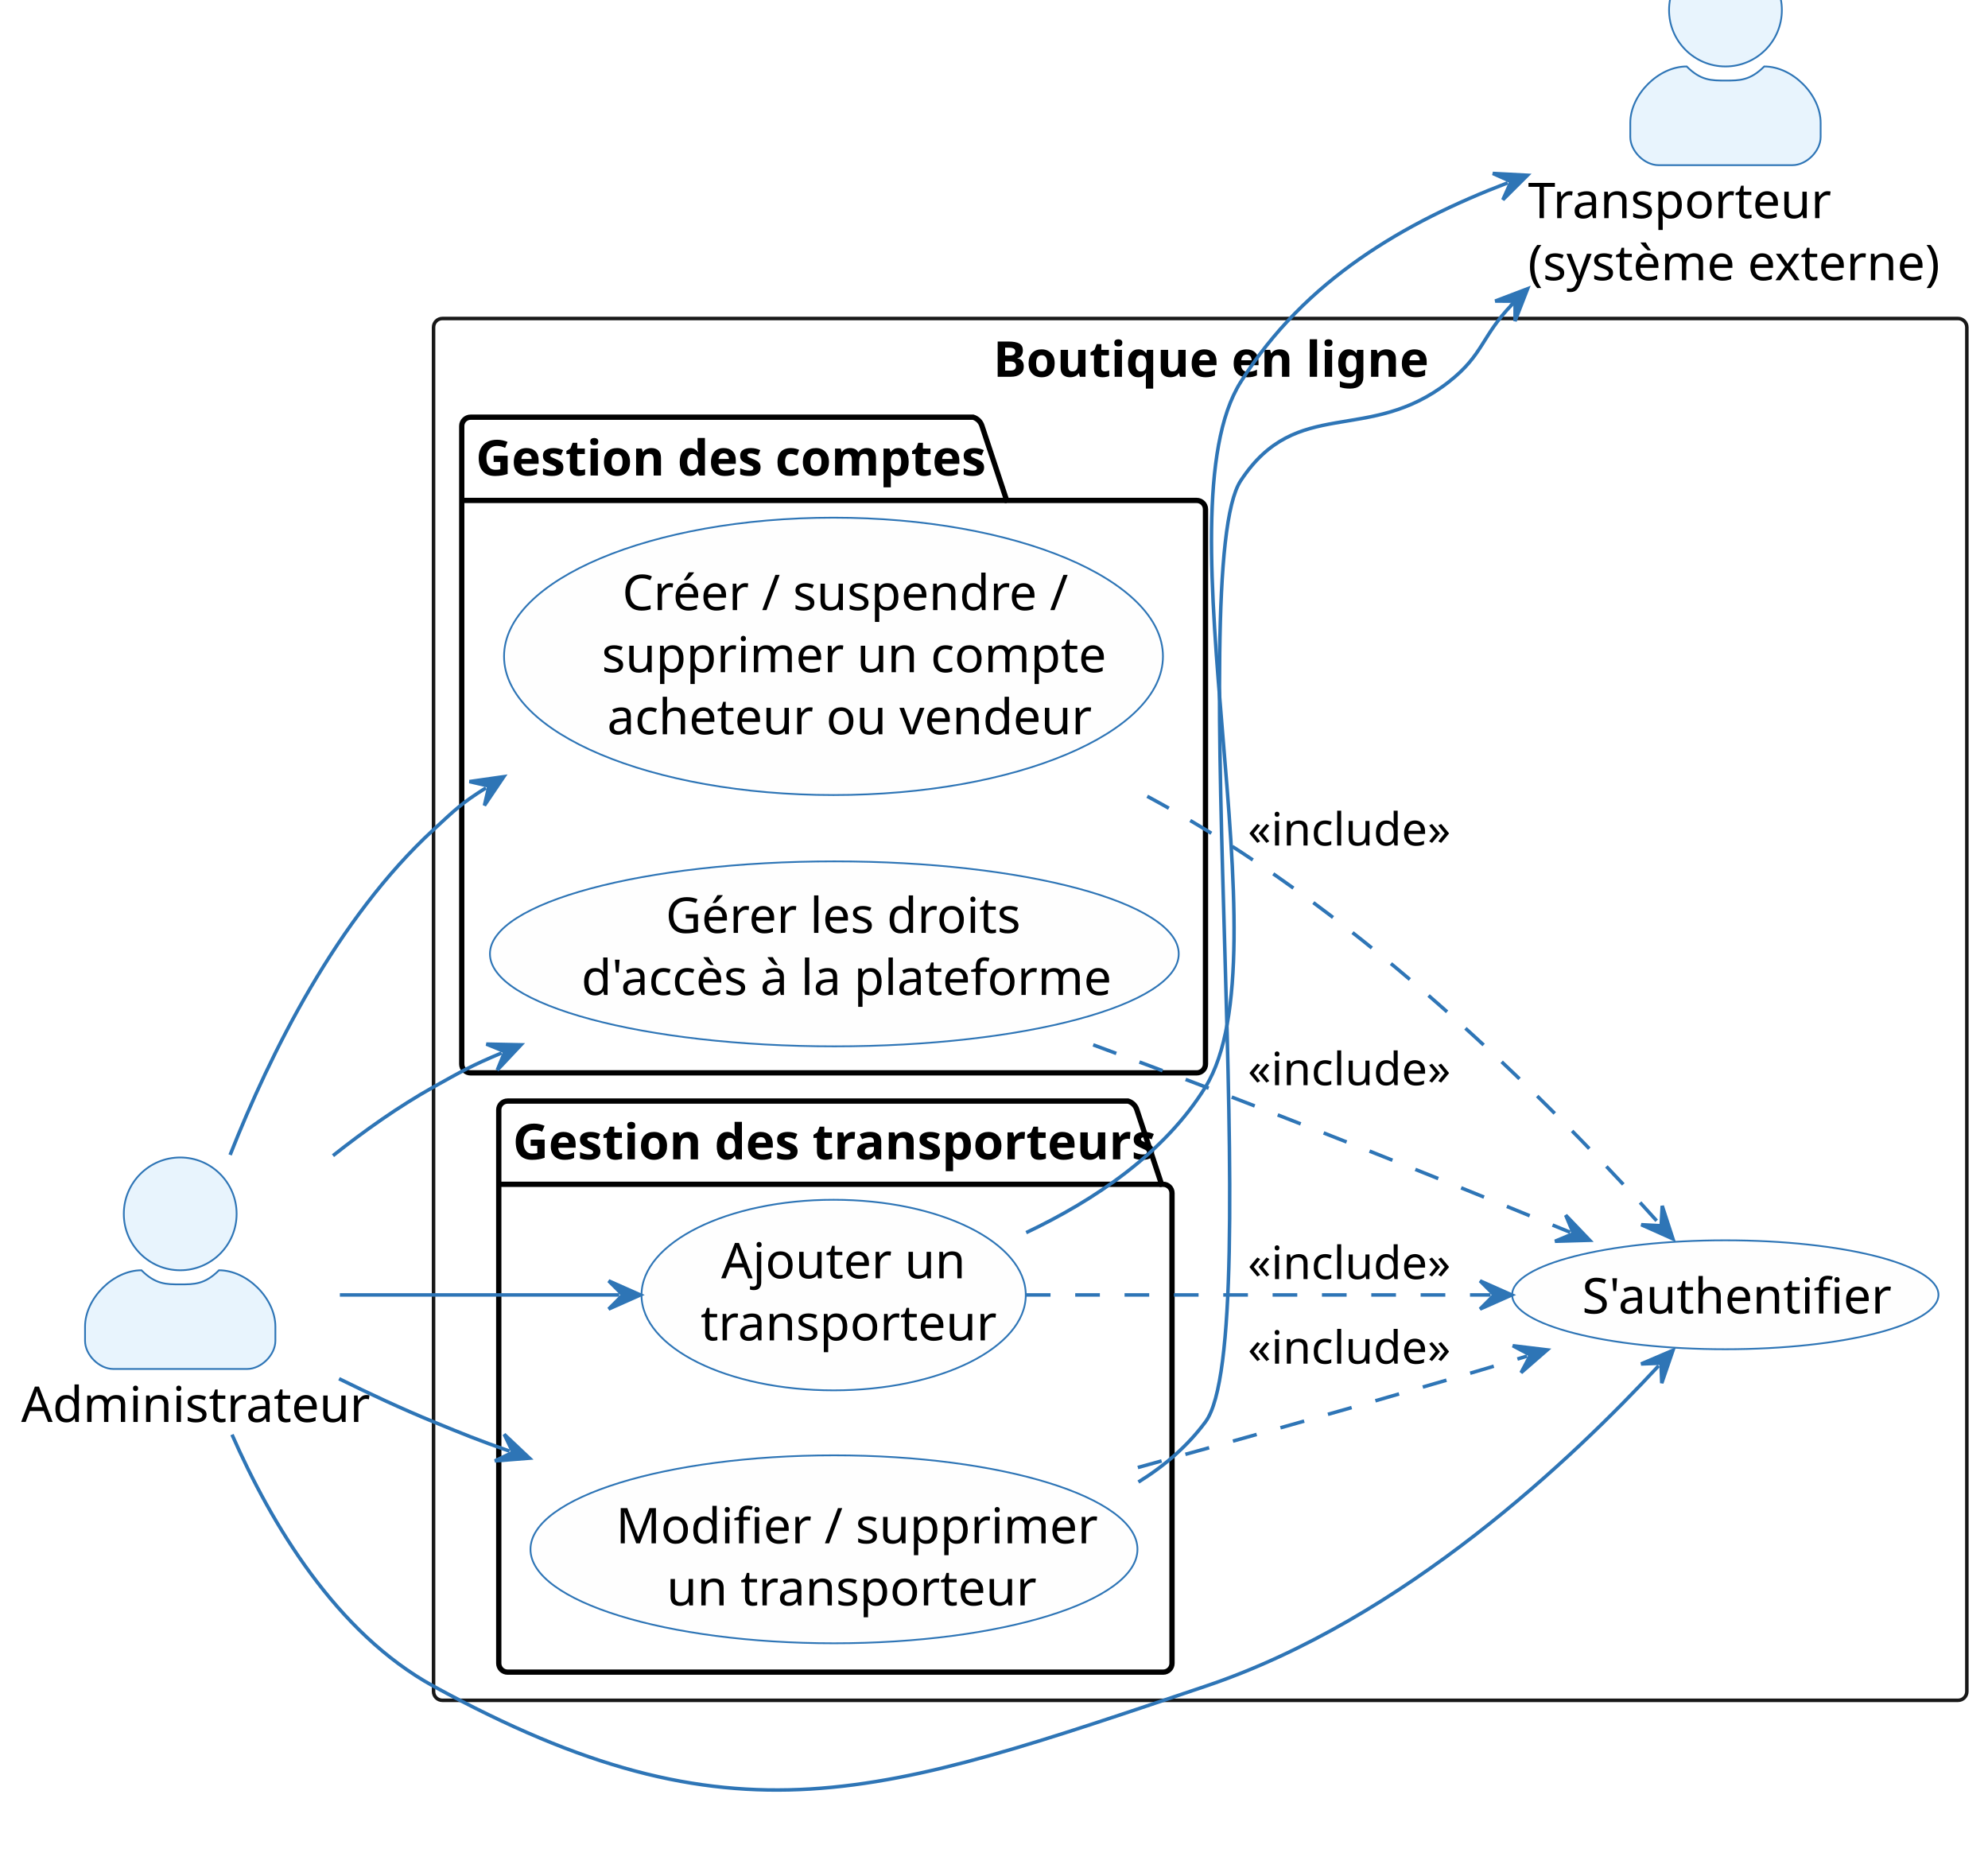
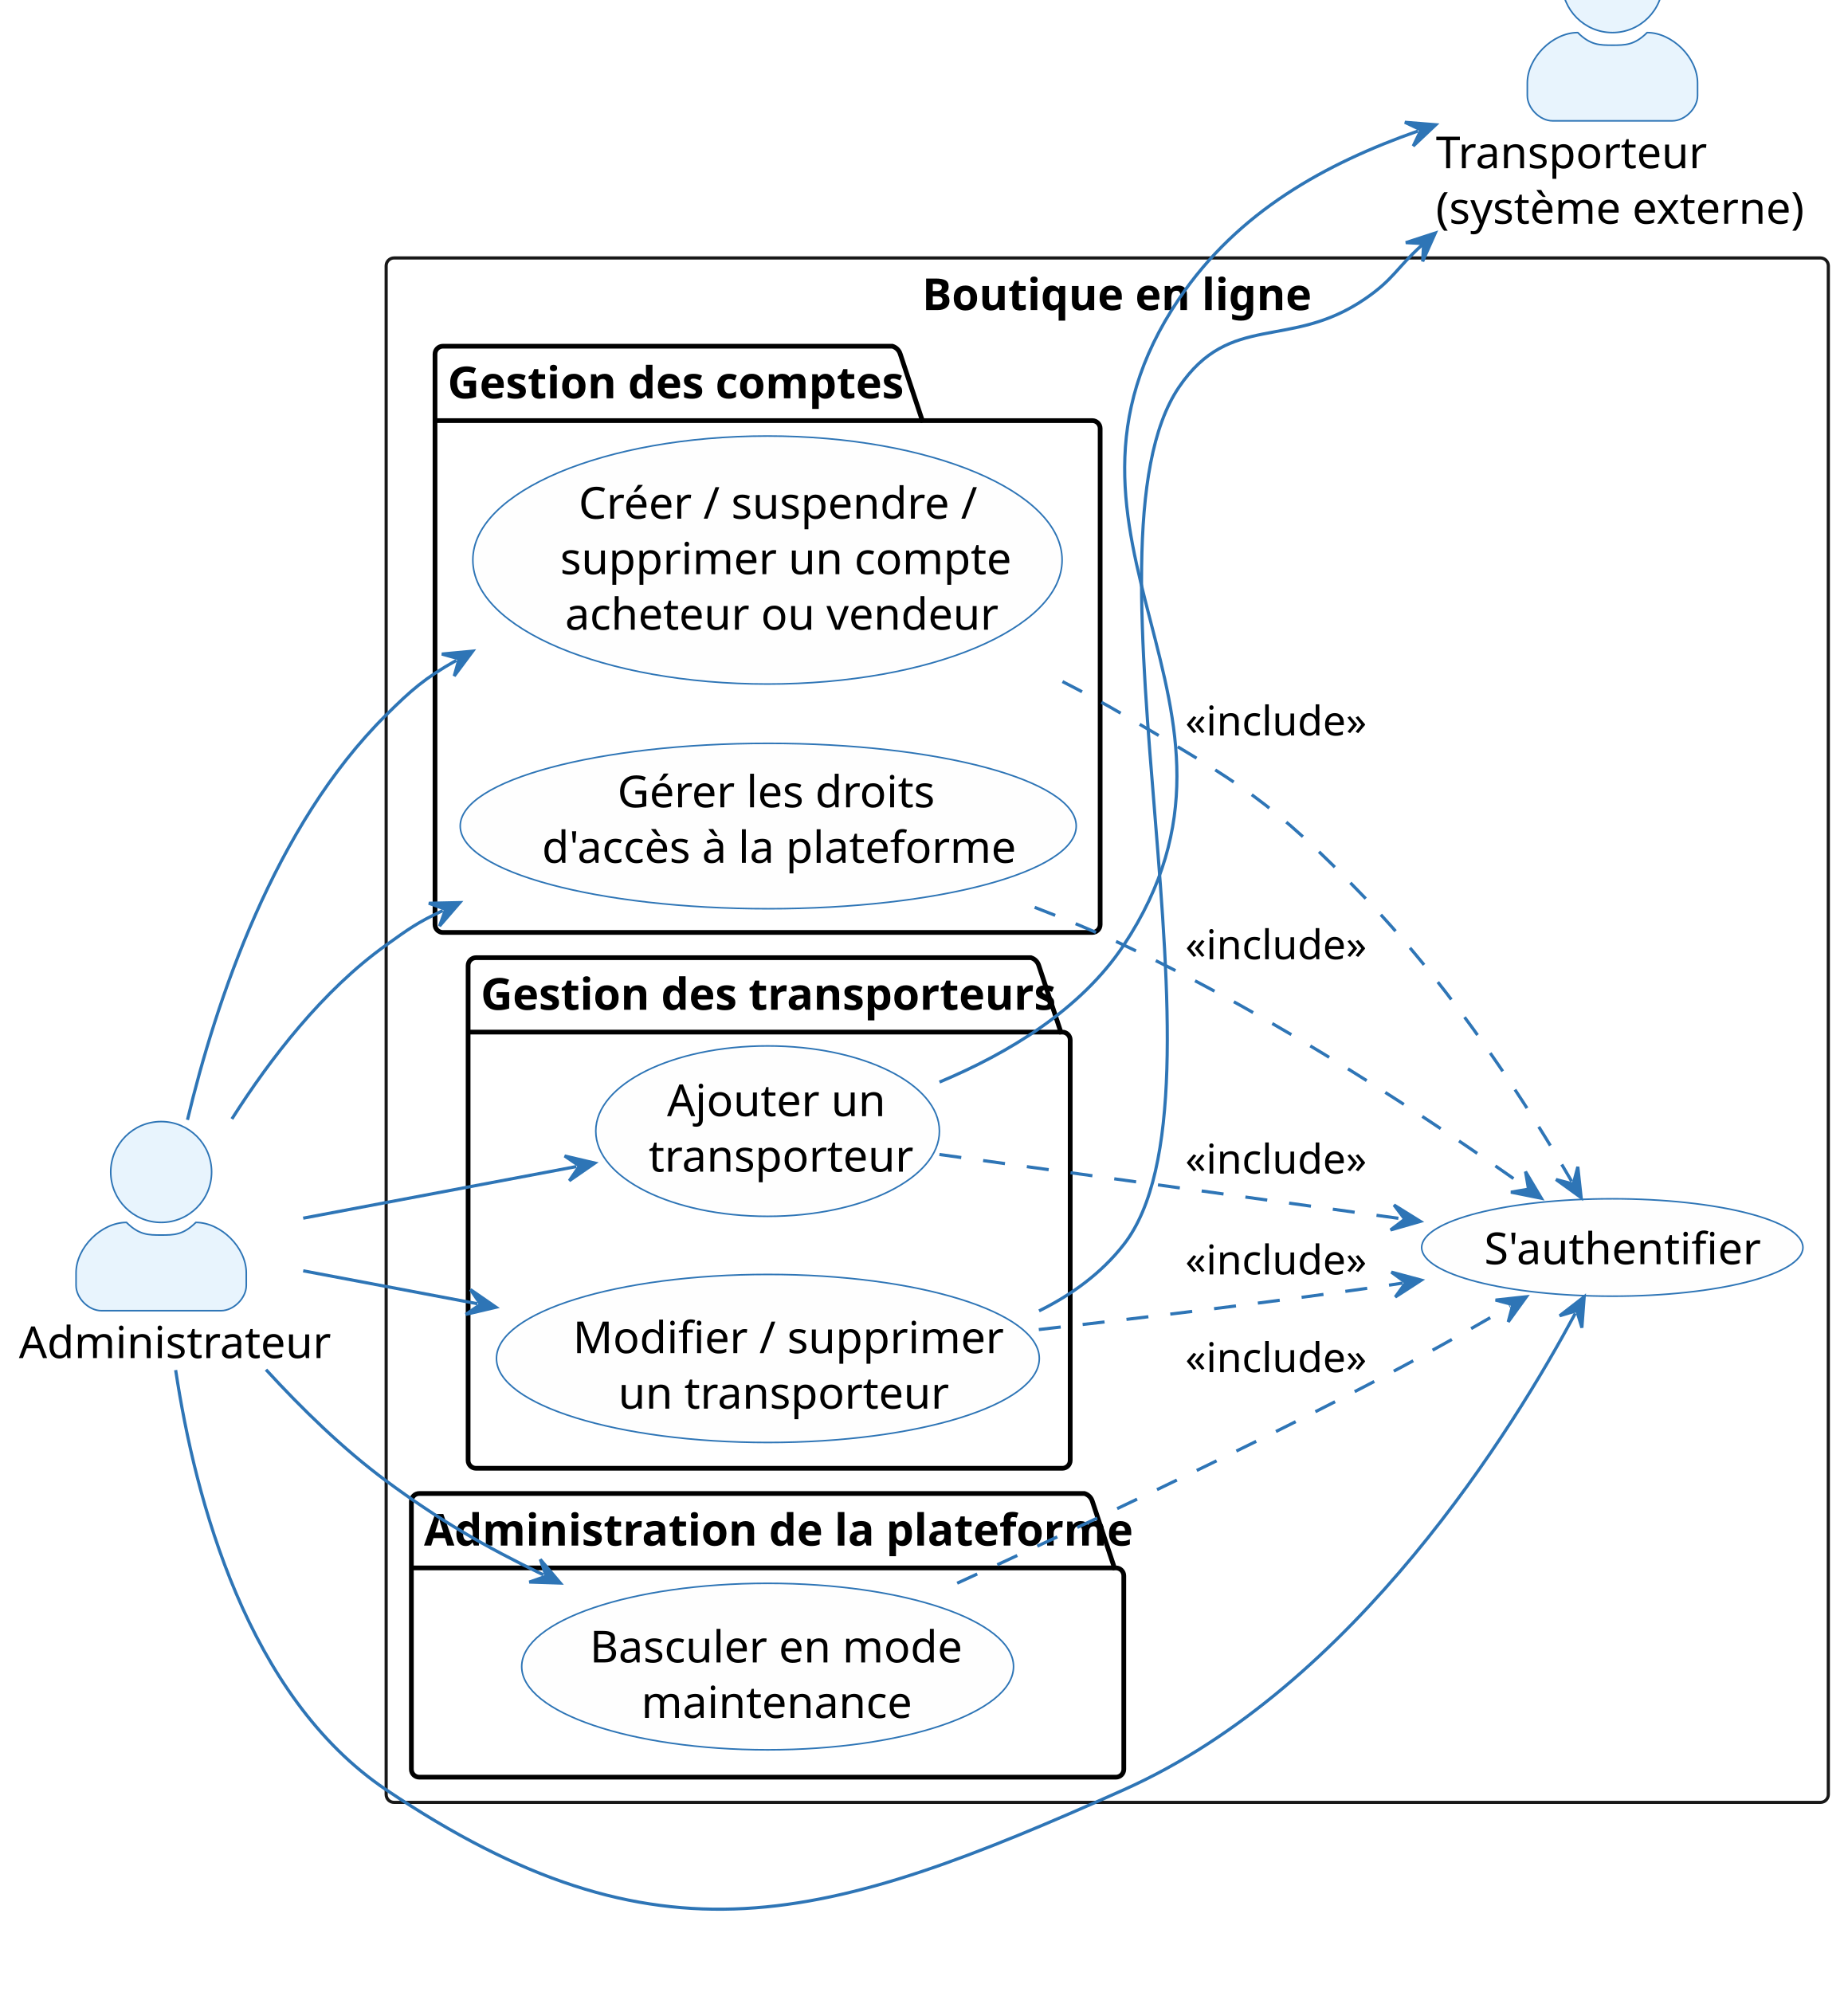
- <svg xmlns="http://www.w3.org/2000/svg" contentStyleType="text/css" data-diagram-type="DESCRIPTION" height="532px" preserveAspectRatio="none" style="width:564px;height:532px;background:#FFFFFF;" version="1.1" viewBox="0 0 564 532" width="564px" zoomAndPan="magnify">
+ <svg xmlns="http://www.w3.org/2000/svg" contentStyleType="text/css" data-diagram-type="DESCRIPTION" height="632px" preserveAspectRatio="none" style="width:586px;height:632px;background:#FFFFFF;" version="1.1" viewBox="0 0 586 632" width="586px" zoomAndPan="magnify">
  <defs />
  <g>
    <g class="cluster" data-qualified-name="Boutique en ligne" data-source-line="17" id="ent0004">
-       <rect fill="none" height="392" rx="2.5" ry="2.5" style="stroke:#181818;stroke-width:1;" width="435" x="123" y="90.354" />
-       <text fill="#000000" font-family="sans-serif" font-size="14" font-weight="bold" lengthAdjust="spacing" textLength="117.441" x="281.779" y="106.888">Boutique en ligne</text>
+       <rect fill="none" height="490" rx="2.5" ry="2.5" style="stroke:#181818;stroke-width:1;" width="457.5" x="122.5" y="81.84" />
+       <text fill="#000000" font-family="sans-serif" font-size="14" font-weight="bold" lengthAdjust="spacing" textLength="117.441" x="292.529" y="98.373">Boutique en ligne</text>
    </g>
    <g class="cluster" data-qualified-name="Boutique en ligne.Gestion des comptes" data-source-line="19" id="ent0006">
-       <path d="M133.5,118.354 L276.093,118.354 A3.75,3.75 0 0 1 278.593,120.854 L285.593,141.964 L339.5,141.964 A2.5,2.5 0 0 1 342,144.464 L342,301.854 A2.5,2.5 0 0 1 339.5,304.354 L133.5,304.354 A2.5,2.5 0 0 1 131,301.854 L131,120.854 A2.5,2.5 0 0 1 133.5,118.354" fill="none" style="stroke:#000000;stroke-width:1.5;" />
-       <line style="stroke:#000000;stroke-width:1.5;" x1="131" x2="285.593" y1="141.964" y2="141.964" />
-       <text fill="#000000" font-family="sans-serif" font-size="14" font-weight="bold" lengthAdjust="spacing" textLength="141.593" x="135" y="134.888">Gestion des comptes</text>
+       <path d="M140.5,109.84 L283.093,109.84 A3.75,3.75 0 0 1 285.593,112.34 L292.593,133.449 L346.5,133.449 A2.5,2.5 0 0 1 349,135.949 L349,293.34 A2.5,2.5 0 0 1 346.5,295.84 L140.5,295.84 A2.5,2.5 0 0 1 138,293.34 L138,112.34 A2.5,2.5 0 0 1 140.5,109.84" fill="none" style="stroke:#000000;stroke-width:1.5;" />
+       <line style="stroke:#000000;stroke-width:1.5;" x1="138" x2="292.593" y1="133.449" y2="133.449" />
+       <text fill="#000000" font-family="sans-serif" font-size="14" font-weight="bold" lengthAdjust="spacing" textLength="141.593" x="142" y="126.373">Gestion des comptes</text>
    </g>
    <g class="cluster" data-qualified-name="Boutique en ligne.Gestion des transporteurs" data-source-line="23" id="ent0009">
-       <path d="M144,312.354 L320.041,312.354 A3.75,3.75 0 0 1 322.541,314.854 L329.541,335.964 L330,335.964 A2.5,2.5 0 0 1 332.5,338.464 L332.5,471.854 A2.5,2.5 0 0 1 330,474.354 L144,474.354 A2.5,2.5 0 0 1 141.5,471.854 L141.5,314.854 A2.5,2.5 0 0 1 144,312.354" fill="none" style="stroke:#000000;stroke-width:1.5;" />
-       <line style="stroke:#000000;stroke-width:1.5;" x1="141.5" x2="329.541" y1="335.964" y2="335.964" />
-       <text fill="#000000" font-family="sans-serif" font-size="14" font-weight="bold" lengthAdjust="spacing" textLength="175.041" x="145.5" y="328.888">Gestion des transporteurs</text>
+       <path d="M151,303.84 L327.041,303.84 A3.75,3.75 0 0 1 329.541,306.34 L336.541,327.449 L337,327.449 A2.5,2.5 0 0 1 339.5,329.949 L339.5,463.34 A2.5,2.5 0 0 1 337,465.84 L151,465.84 A2.5,2.5 0 0 1 148.5,463.34 L148.5,306.34 A2.5,2.5 0 0 1 151,303.84" fill="none" style="stroke:#000000;stroke-width:1.5;" />
+       <line style="stroke:#000000;stroke-width:1.5;" x1="148.5" x2="336.541" y1="327.449" y2="327.449" />
+       <text fill="#000000" font-family="sans-serif" font-size="14" font-weight="bold" lengthAdjust="spacing" textLength="175.041" x="152.5" y="320.373">Gestion des transporteurs</text>
+     </g>
+     <g class="cluster" data-qualified-name="Boutique en ligne.Administration de la plateforme" data-source-line="27" id="ent0012">
+       <path d="M133,473.84 L344.034,473.84 A3.75,3.75 0 0 1 346.534,476.34 L353.534,497.449 L354,497.449 A2.5,2.5 0 0 1 356.5,499.949 L356.5,561.34 A2.5,2.5 0 0 1 354,563.84 L133,563.84 A2.5,2.5 0 0 1 130.5,561.34 L130.5,476.34 A2.5,2.5 0 0 1 133,473.84" fill="none" style="stroke:#000000;stroke-width:1.5;" />
+       <line style="stroke:#000000;stroke-width:1.5;" x1="130.5" x2="353.534" y1="497.449" y2="497.449" />
+       <text fill="#000000" font-family="sans-serif" font-size="14" font-weight="bold" lengthAdjust="spacing" textLength="210.034" x="134.5" y="490.373">Administration de la plateforme</text>
    </g>
    <g class="entity" data-qualified-name="Admin" data-source-line="14" id="ent0002">
-       <ellipse cx="51.127" cy="344.354" fill="#E8F4FD" rx="16" ry="16" style="stroke:#2E75B6;stroke-width:0.5;" />
-       <path d="M51.127,364.354 C55.127,364.354 58.127,364.354 62.127,360.354 C70.127,360.354 78.127,368.354 78.127,376.354 L78.127,380.354 C78.127,384.354 74.127,388.354 70.127,388.354 L32.127,388.354 C28.127,388.354 24.127,384.354 24.127,380.354 L24.127,376.354 C24.127,368.354 32.127,360.354 40.127,360.354 C44.127,364.354 47.127,364.354 51.127,364.354" fill="#E8F4FD" style="stroke:#2E75B6;stroke-width:0.5;" />
-       <text fill="#000000" font-family="sans-serif" font-size="14" lengthAdjust="spacing" textLength="90.255" x="6" y="403.388">Administrateur</text>
+       <ellipse cx="51.127" cy="371.84" fill="#E8F4FD" rx="16" ry="16" style="stroke:#2E75B6;stroke-width:0.5;" />
+       <path d="M51.127,391.84 C55.127,391.84 58.127,391.84 62.127,387.84 C70.127,387.84 78.127,395.84 78.127,403.84 L78.127,407.84 C78.127,411.84 74.127,415.84 70.127,415.84 L32.127,415.84 C28.127,415.84 24.127,411.84 24.127,407.84 L24.127,403.84 C24.127,395.84 32.127,387.84 40.127,387.84 C44.127,391.84 47.127,391.84 51.127,391.84" fill="#E8F4FD" style="stroke:#2E75B6;stroke-width:0.5;" />
+       <text fill="#000000" font-family="sans-serif" font-size="14" lengthAdjust="spacing" textLength="90.255" x="6" y="430.873">Administrateur</text>
    </g>
    <g class="entity" data-qualified-name="Carrier" data-source-line="15" id="ent0003">
-       <ellipse cx="489.517" cy="2.854" fill="#E8F4FD" rx="16" ry="16" style="stroke:#2E75B6;stroke-width:0.5;" />
-       <path d="M489.517,22.854 C493.517,22.854 496.517,22.854 500.517,18.854 C508.517,18.854 516.517,26.854 516.517,34.854 L516.517,38.854 C516.517,42.854 512.517,46.854 508.517,46.854 L470.517,46.854 C466.517,46.854 462.517,42.854 462.517,38.854 L462.517,34.854 C462.517,26.854 470.517,18.854 478.517,18.854 C482.517,22.854 485.517,22.854 489.517,22.854" fill="#E8F4FD" style="stroke:#2E75B6;stroke-width:0.5;" />
-       <text fill="#000000" font-family="sans-serif" font-size="14" lengthAdjust="spacing" textLength="80.144" x="433.5" y="61.888">Transporteur</text>
-       <text fill="#000000" font-family="sans-serif" font-size="14" lengthAdjust="spacing" textLength="112.034" x="433.5" y="79.497">(système externe)</text>
+       <ellipse cx="511.517" cy="-5.66" fill="#E8F4FD" rx="16" ry="16" style="stroke:#2E75B6;stroke-width:0.5;" />
+       <path d="M511.517,14.34 C515.517,14.34 518.517,14.34 522.517,10.34 C530.517,10.34 538.517,18.34 538.517,26.34 L538.517,30.34 C538.517,34.34 534.517,38.34 530.517,38.34 L492.517,38.34 C488.517,38.34 484.517,34.34 484.517,30.34 L484.517,26.34 C484.517,18.34 492.517,10.34 500.517,10.34 C504.517,14.34 507.517,14.34 511.517,14.34" fill="#E8F4FD" style="stroke:#2E75B6;stroke-width:0.5;" />
+       <text fill="#000000" font-family="sans-serif" font-size="14" lengthAdjust="spacing" textLength="80.144" x="455.5" y="53.373">Transporteur</text>
+       <text fill="#000000" font-family="sans-serif" font-size="14" lengthAdjust="spacing" textLength="112.034" x="455.5" y="70.983">(système externe)</text>
    </g>
    <g class="entity" data-qualified-name="Boutique en ligne.UC_A0" data-source-line="18" id="ent0005">
-       <ellipse cx="489.473" cy="367.306" fill="#FEFEFE" rx="60.473" ry="15.452" style="stroke:#2E75B6;stroke-width:0.5;" />
-       <text fill="#000000" font-family="sans-serif" font-size="14" lengthAdjust="spacing" textLength="81.279" x="448.834" y="372.611">S'authentifier</text>
+       <ellipse cx="511.473" cy="395.792" fill="#FEFEFE" rx="60.473" ry="15.452" style="stroke:#2E75B6;stroke-width:0.5;" />
+       <text fill="#000000" font-family="sans-serif" font-size="14" lengthAdjust="spacing" textLength="81.279" x="470.834" y="401.096">S'authentifier</text>
    </g>
    <g class="entity" data-qualified-name="Boutique en ligne.Gestion des comptes.UC_A1" data-source-line="20" id="ent0007">
-       <ellipse cx="236.466" cy="186.197" fill="#FEFEFE" rx="93.466" ry="39.343" style="stroke:#2E75B6;stroke-width:0.5;" />
-       <text fill="#000000" font-family="sans-serif" font-size="14" lengthAdjust="spacing" textLength="119.834" x="176.549" y="173.078">Créer / suspendre /</text>
-       <text fill="#000000" font-family="sans-serif" font-size="14" lengthAdjust="spacing" textLength="131.503" x="170.714" y="190.687">supprimer un compte</text>
-       <text fill="#000000" font-family="sans-serif" font-size="14" lengthAdjust="spacing" textLength="128.427" x="172.252" y="208.296">acheteur ou vendeur</text>
+       <ellipse cx="243.466" cy="177.683" fill="#FEFEFE" rx="93.466" ry="39.343" style="stroke:#2E75B6;stroke-width:0.5;" />
+       <text fill="#000000" font-family="sans-serif" font-size="14" lengthAdjust="spacing" textLength="119.834" x="183.549" y="164.563">Créer / suspendre /</text>
+       <text fill="#000000" font-family="sans-serif" font-size="14" lengthAdjust="spacing" textLength="131.503" x="177.714" y="182.173">supprimer un compte</text>
+       <text fill="#000000" font-family="sans-serif" font-size="14" lengthAdjust="spacing" textLength="128.427" x="179.252" y="199.782">acheteur ou vendeur</text>
    </g>
    <g class="entity" data-qualified-name="Boutique en ligne.Gestion des comptes.UC_A1b" data-source-line="21" id="ent0008">
-       <ellipse cx="236.705" cy="270.593" fill="#FEFEFE" rx="97.705" ry="26.239" style="stroke:#2E75B6;stroke-width:0.5;" />
-       <text fill="#000000" font-family="sans-serif" font-size="14" lengthAdjust="spacing" textLength="95.696" x="188.857" y="264.648">Gérer les droits</text>
-       <text fill="#000000" font-family="sans-serif" font-size="14" lengthAdjust="spacing" textLength="143.527" x="164.941" y="282.257">d'accès à la plateforme</text>
+       <ellipse cx="243.705" cy="262.079" fill="#FEFEFE" rx="97.705" ry="26.239" style="stroke:#2E75B6;stroke-width:0.5;" />
+       <text fill="#000000" font-family="sans-serif" font-size="14" lengthAdjust="spacing" textLength="95.696" x="195.857" y="256.134">Gérer les droits</text>
+       <text fill="#000000" font-family="sans-serif" font-size="14" lengthAdjust="spacing" textLength="143.527" x="171.941" y="273.743">d'accès à la plateforme</text>
    </g>
    <g class="entity" data-qualified-name="Boutique en ligne.Gestion des transporteurs.UC_A2a" data-source-line="24" id="ent0010">
-       <ellipse cx="236.507" cy="367.387" fill="#FEFEFE" rx="54.507" ry="27.032" style="stroke:#2E75B6;stroke-width:0.5;" />
-       <text fill="#000000" font-family="sans-serif" font-size="14" lengthAdjust="spacing" textLength="63.82" x="204.597" y="362.631">Ajouter un</text>
-       <text fill="#000000" font-family="sans-serif" font-size="14" lengthAdjust="spacing" textLength="75.482" x="198.766" y="380.241">transporteur</text>
+       <ellipse cx="243.507" cy="358.872" fill="#FEFEFE" rx="54.507" ry="27.032" style="stroke:#2E75B6;stroke-width:0.5;" />
+       <text fill="#000000" font-family="sans-serif" font-size="14" lengthAdjust="spacing" textLength="63.82" x="211.597" y="354.117">Ajouter un</text>
+       <text fill="#000000" font-family="sans-serif" font-size="14" lengthAdjust="spacing" textLength="75.482" x="205.766" y="371.726">transporteur</text>
    </g>
    <g class="entity" data-qualified-name="Boutique en ligne.Gestion des transporteurs.UC_A2b" data-source-line="25" id="ent0011">
-       <ellipse cx="236.6" cy="439.513" fill="#FEFEFE" rx="86.1" ry="26.659" style="stroke:#2E75B6;stroke-width:0.5;" />
-       <text fill="#000000" font-family="sans-serif" font-size="14" lengthAdjust="spacing" textLength="123.703" x="174.748" y="437.822">Modifier / supprimer</text>
-       <text fill="#000000" font-family="sans-serif" font-size="14" lengthAdjust="spacing" textLength="94.944" x="189.128" y="455.432">un transporteur</text>
+       <ellipse cx="243.6" cy="430.999" fill="#FEFEFE" rx="86.1" ry="26.659" style="stroke:#2E75B6;stroke-width:0.5;" />
+       <text fill="#000000" font-family="sans-serif" font-size="14" lengthAdjust="spacing" textLength="123.703" x="181.748" y="429.308">Modifier / supprimer</text>
+       <text fill="#000000" font-family="sans-serif" font-size="14" lengthAdjust="spacing" textLength="94.944" x="196.128" y="446.917">un transporteur</text>
    </g>
-     <g class="link" data-entity-1="ent0002" data-entity-2="ent0005" data-link-type="dependency" id="lnk12">
-       <polygon fill="#2E75B6" points="474.636,383.056,465.581,386.93,471.234,386.721,471.444,392.373,474.636,383.056" style="stroke:#2E75B6;stroke-width:1;" />
-       <path d="M65.82,406.978 C76.975,432.349 95.409,463.25 123,478.354 C208.377,525.093 249.737,509.36 342,478.354 C398.563,459.346 446.579,413.277 470.554,387.453" fill="none" style="stroke:#2E75B6;stroke-width:1;" />
+     <g class="entity" data-qualified-name="Boutique en ligne.Administration de la plateforme.UC_A3" data-source-line="28" id="ent0013">
+       <ellipse cx="243.513" cy="528.753" fill="#FEFEFE" rx="78.013" ry="26.412" style="stroke:#2E75B6;stroke-width:0.5;" />
+       <text fill="#000000" font-family="sans-serif" font-size="14" lengthAdjust="spacing" textLength="112.841" x="187.093" y="527.433">Basculer en mode</text>
+       <text fill="#000000" font-family="sans-serif" font-size="14" lengthAdjust="spacing" textLength="80.165" x="203.431" y="545.042">maintenance</text>
    </g>
-     <g class="link" data-entity-1="ent0002" data-entity-2="ent0007" data-link-type="dependency" id="lnk13">
-       <polygon fill="#2E75B6" points="142.936,220.334,133.185,221.724,138.699,222.989,137.434,228.503,142.936,220.334" style="stroke:#2E75B6;stroke-width:1;" />
-       <path d="M65.286,327.634 C76.677,298.79 95.623,260.556 123,235.354 C129.034,229.8 130.714,227.994 137.852,223.52" fill="none" style="stroke:#2E75B6;stroke-width:1;" />
+     <g class="link" data-entity-1="ent0002" data-entity-2="ent0005" data-link-type="dependency" id="lnk14">
+       <polygon fill="#2E75B6" points="502.558,411.427,494.774,417.46,500.191,415.831,501.821,421.248,502.558,411.427" style="stroke:#2E75B6;stroke-width:1;" />
+       <path d="M55.725,434.689 C61.941,475.892 78.494,538.253 122.5,567.84 C208.807,625.867 261.551,610.274 356.5,567.84 C430.235,534.887 480.464,452.533 499.718,416.712" fill="none" style="stroke:#2E75B6;stroke-width:1;" />
    </g>
-     <g class="link" data-entity-1="ent0002" data-entity-2="ent0008" data-link-type="dependency" id="lnk14">
-       <polygon fill="#2E75B6" points="147.823,296.394,137.976,296.19,143.213,298.329,141.073,303.566,147.823,296.394" style="stroke:#2E75B6;stroke-width:1;" />
-       <path d="M94.468,327.842 C103.46,320.718 113.206,313.827 123,308.354 C130.828,303.98 133.713,302.318 142.291,298.716" fill="none" style="stroke:#2E75B6;stroke-width:1;" />
+     <g class="link" data-entity-1="ent0002" data-entity-2="ent0007" data-link-type="dependency" id="lnk15">
+       <polygon fill="#2E75B6" points="149.974,206.582,140.169,207.511,145.617,209.035,144.094,214.483,149.974,206.582" style="stroke:#2E75B6;stroke-width:1;" />
+       <path d="M59.473,355.292 C68.459,317.76 86.991,262.008 122.5,226.84 C130.494,218.923 134.715,215.172 144.746,209.525" fill="none" style="stroke:#2E75B6;stroke-width:1;" />
    </g>
-     <g class="link" data-entity-1="ent0002" data-entity-2="ent0010" data-link-type="dependency" id="lnk15">
-       <polygon fill="#2E75B6" points="181.676,367.354,172.676,363.354,176.676,367.354,172.676,371.354,181.676,367.354" style="stroke:#2E75B6;stroke-width:1;" />
-       <path d="M96.42,367.354 C122.089,367.354 148.564,367.354 175.676,367.354" fill="none" style="stroke:#2E75B6;stroke-width:1;" />
+     <g class="link" data-entity-1="ent0002" data-entity-2="ent0008" data-link-type="dependency" id="lnk16">
+       <polygon fill="#2E75B6" points="145.878,286.363,136.031,286.571,141.353,288.49,139.434,293.811,145.878,286.363" style="stroke:#2E75B6;stroke-width:1;" />
+       <path d="M73.561,355.009 C85.689,335.919 102.434,314.151 122.5,299.84 C129.706,294.701 132.204,292.789 140.448,288.915" fill="none" style="stroke:#2E75B6;stroke-width:1;" />
    </g>
-     <g class="link" data-entity-1="ent0002" data-entity-2="ent0011" data-link-type="dependency" id="lnk16">
-       <polygon fill="#2E75B6" points="150.208,413.655,143.049,406.892,145.493,411.993,140.391,414.437,150.208,413.655" style="stroke:#2E75B6;stroke-width:1;" />
-       <path d="M96.185,391.122 C104.954,395.449 114.178,399.733 123,403.354 C131.727,406.936 135.29,408.4 144.549,411.661" fill="none" style="stroke:#2E75B6;stroke-width:1;" />
+     <g class="link" data-entity-1="ent0002" data-entity-2="ent0010" data-link-type="dependency" id="lnk17">
+       <polygon fill="#2E75B6" points="188.706,369.006,179.12,366.747,183.793,369.934,180.605,374.608,188.706,369.006" style="stroke:#2E75B6;stroke-width:1;" />
+       <path d="M96.183,386.49 C123.772,381.277 153.579,375.644 182.81,370.12" fill="none" style="stroke:#2E75B6;stroke-width:1;" />
    </g>
-     <g class="link" data-entity-1="ent0007" data-entity-2="ent0005" data-link-type="dependency" id="lnk17">
-       <polygon fill="#2E75B6" points="474.619,351.445,471.574,342.079,471.275,347.728,465.626,347.429,474.619,351.445" style="stroke:#2E75B6;stroke-width:1;" />
-       <path d="M325.477,225.889 C331.14,228.959 336.694,232.125 342,235.354 C396.981,268.816 446.204,319.859 470.606,346.984" fill="none" style="stroke:#2E75B6;stroke-width:1;stroke-dasharray:7,7;" />
-       <text fill="#000000" font-family="sans-serif" font-size="13" lengthAdjust="spacing" textLength="55.656" x="354" y="239.85">«include»</text>
+     <g class="link" data-entity-1="ent0002" data-entity-2="ent0011" data-link-type="dependency" id="lnk18">
+       <polygon fill="#2E75B6" points="157.349,414.748,149.248,409.147,152.436,413.82,147.762,417.008,157.349,414.748" style="stroke:#2E75B6;stroke-width:1;" />
+       <path d="M96.183,403.19 C114.429,406.638 130.328,409.642 151.453,413.634" fill="none" style="stroke:#2E75B6;stroke-width:1;" />
    </g>
-     <g class="link" data-entity-1="ent0008" data-entity-2="ent0005" data-link-type="dependency" id="lnk18">
-       <polygon fill="#2E75B6" points="451.002,351.843,444.194,344.726,446.376,349.945,441.157,352.127,451.002,351.843" style="stroke:#2E75B6;stroke-width:1;" />
-       <path d="M310.138,296.406 C320.844,300.351 331.724,304.418 342,308.354 C379.255,322.625 415.935,337.455 445.451,349.566" fill="none" style="stroke:#2E75B6;stroke-width:1;stroke-dasharray:7,7;" />
-       <text fill="#000000" font-family="sans-serif" font-size="13" lengthAdjust="spacing" textLength="55.656" x="354" y="307.849">«include»</text>
+     <g class="link" data-entity-1="ent0002" data-entity-2="ent0013" data-link-type="dependency" id="lnk19">
+       <polygon fill="#2E75B6" points="177.759,502.258,171.399,494.738,173.258,500.08,167.915,501.939,177.759,502.258" style="stroke:#2E75B6;stroke-width:1;" />
+       <path d="M84.382,434.545 C95.621,446.817 108.849,459.747 122.5,469.84 C139.301,482.261 153.719,490.628 172.357,499.645" fill="none" style="stroke:#2E75B6;stroke-width:1;" />
    </g>
-     <g class="link" data-entity-1="ent0010" data-entity-2="ent0005" data-link-type="dependency" id="lnk19">
-       <polygon fill="#2E75B6" points="428.892,367.354,419.892,363.354,423.892,367.354,419.892,371.354,428.892,367.354" style="stroke:#2E75B6;stroke-width:1;" />
-       <path d="M291.038,367.354 C331.495,367.354 381.022,367.354 422.892,367.354" fill="none" style="stroke:#2E75B6;stroke-width:1;stroke-dasharray:7,7;" />
-       <text fill="#000000" font-family="sans-serif" font-size="13" lengthAdjust="spacing" textLength="55.656" x="354" y="362.849">«include»</text>
+     <g class="link" data-entity-1="ent0007" data-entity-2="ent0005" data-link-type="dependency" id="lnk20">
+       <polygon fill="#2E75B6" points="501.598,379.985,500.53,370.195,499.084,375.663,493.615,374.217,501.598,379.985" style="stroke:#2E75B6;stroke-width:1;" />
+       <path d="M337.056,216.239 C343.729,219.643 350.276,223.189 356.5,226.84 C393.301,248.43 403.427,254.084 433,284.84 C462.16,315.166 485.415,352.165 498.581,374.799" fill="none" style="stroke:#2E75B6;stroke-width:1;stroke-dasharray:7,7;" />
+       <text fill="#000000" font-family="sans-serif" font-size="13" lengthAdjust="spacing" textLength="55.656" x="376" y="233.335">«include»</text>
    </g>
-     <g class="link" data-entity-1="ent0011" data-entity-2="ent0005" data-link-type="dependency" id="lnk20">
-       <polygon fill="#2E75B6" points="438.955,382.943,429.178,381.761,434.176,384.411,431.526,389.409,438.955,382.943" style="stroke:#2E75B6;stroke-width:1;" />
-       <path d="M322.805,416.309 C350.941,408.56 382.358,399.749 411,391.354 C420.056,388.7 423.945,387.553 433.22,384.704" fill="none" style="stroke:#2E75B6;stroke-width:1;stroke-dasharray:7,7;" />
-       <text fill="#000000" font-family="sans-serif" font-size="13" lengthAdjust="spacing" textLength="55.656" x="354" y="386.849">«include»</text>
+     <g class="link" data-entity-1="ent0008" data-entity-2="ent0005" data-link-type="dependency" id="lnk21">
+       <polygon fill="#2E75B6" points="488.97,380.176,483.942,371.708,484.891,377.284,479.315,378.234,488.97,380.176" style="stroke:#2E75B6;stroke-width:1;" />
+       <path d="M328.224,287.865 C337.889,291.567 347.5,295.578 356.5,299.84 C406.33,323.437 455.103,356.163 484.075,376.706" fill="none" style="stroke:#2E75B6;stroke-width:1;stroke-dasharray:7,7;" />
+       <text fill="#000000" font-family="sans-serif" font-size="13" lengthAdjust="spacing" textLength="55.656" x="376" y="304.335">«include»</text>
    </g>
-     <g class="link" data-entity-1="ent0010" data-entity-2="ent0003" data-link-type="dependency" id="lnk21">
-       <polygon fill="#2E75B6" points="433.347,49.72,423.512,49.198,428.676,51.506,426.368,56.67,433.347,49.72" style="stroke:#2E75B6;stroke-width:1;" />
-       <path d="M291.133,349.675 C310.482,340.487 330.393,327.143 342,308.354 C365.388,270.496 328.287,146.01 352,108.354 C370.243,79.385 398.375,63.089 427.742,51.863" fill="none" style="stroke:#2E75B6;stroke-width:1;" />
+     <g class="link" data-entity-1="ent0010" data-entity-2="ent0005" data-link-type="dependency" id="lnk22">
+       <polygon fill="#2E75B6" points="450.584,387.506,442.221,382.304,445.631,386.817,441.118,390.228,450.584,387.506" style="stroke:#2E75B6;stroke-width:1;" />
+       <path d="M298.009,366.283 C342.157,372.424 398.82,380.306 444.641,386.679" fill="none" style="stroke:#2E75B6;stroke-width:1;stroke-dasharray:7,7;" />
+       <text fill="#000000" font-family="sans-serif" font-size="13" lengthAdjust="spacing" textLength="55.656" x="376" y="372.335">«include»</text>
    </g>
-     <g class="link" data-entity-1="ent0011" data-entity-2="ent0003" data-link-type="dependency" id="lnk22">
-       <polygon fill="#2E75B6" points="433.394,81.909,424.188,85.408,429.845,85.43,429.822,91.087,433.394,81.909" style="stroke:#2E75B6;stroke-width:1;" />
-       <path d="M322.964,420.434 C330.291,415.899 336.856,410.29 342,403.354 C359.687,379.511 335.667,161.145 352,136.354 C367.969,112.117 388.143,126.244 411,108.354 C420.949,100.568 420.213,95.432 429,86.354 C430.431,84.876 427.64,87.618 429.135,86.135" fill="none" style="stroke:#2E75B6;stroke-width:1;" />
+     <g class="link" data-entity-1="ent0011" data-entity-2="ent0005" data-link-type="dependency" id="lnk23">
+       <polygon fill="#2E75B6" points="450.887,406.149,441.375,403.598,445.948,406.927,442.62,411.501,450.887,406.149" style="stroke:#2E75B6;stroke-width:1;" />
+       <path d="M329.537,421.829 C361.965,418.153 399.238,413.639 433,408.84 C438.808,408.014 438.925,408.034 444.961,407.082" fill="none" style="stroke:#2E75B6;stroke-width:1;stroke-dasharray:7,7;" />
+       <text fill="#000000" font-family="sans-serif" font-size="13" lengthAdjust="spacing" textLength="55.656" x="376" y="404.335">«include»</text>
+     </g>
+     <g class="link" data-entity-1="ent0013" data-entity-2="ent0005" data-link-type="dependency" id="lnk24">
+       <polygon fill="#2E75B6" points="484.228,411.408,474.437,412.474,479.906,413.921,478.458,419.39,484.228,411.408" style="stroke:#2E75B6;stroke-width:1;" />
+       <path d="M303.644,502.302 C341.069,485.169 390.279,462.013 433,439.84 C450.303,430.86 464.161,423.076 479.041,414.424" fill="none" style="stroke:#2E75B6;stroke-width:1;stroke-dasharray:7,7;" />
+       <text fill="#000000" font-family="sans-serif" font-size="13" lengthAdjust="spacing" textLength="55.656" x="376" y="435.335">«include»</text>
+     </g>
+     <g class="link" data-entity-1="ent0010" data-entity-2="ent0003" data-link-type="dependency" id="lnk25">
+       <polygon fill="#2E75B6" points="455.482,39.576,445.664,38.791,450.765,41.236,448.32,46.337,455.482,39.576" style="stroke:#2E75B6;stroke-width:1;" />
+       <path d="M298.033,343.31 C319.758,334.211 342.896,320.354 356.5,299.84 C407.037,223.631 322.824,170.621 374,94.84 C392.799,67.003 420.689,51.82 449.822,41.568" fill="none" style="stroke:#2E75B6;stroke-width:1;" />
+     </g>
+     <g class="link" data-entity-1="ent0011" data-entity-2="ent0003" data-link-type="dependency" id="lnk26">
+       <polygon fill="#2E75B6" points="455.325,73.928,445.961,76.979,451.61,77.274,451.314,82.923,455.325,73.928" style="stroke:#2E75B6;stroke-width:1;" />
+       <path d="M329.618,415.91 C339.988,410.78 349.406,403.942 356.5,394.84 C393.733,347.066 340.002,172.968 374,122.84 C390.292,98.819 409.044,111.228 433,94.84 C442.082,88.627 442.856,85.24 451,77.84 C452.421,76.549 449.407,79.258 450.867,77.943" fill="none" style="stroke:#2E75B6;stroke-width:1;" />
    </g>
  </g>
</svg>
